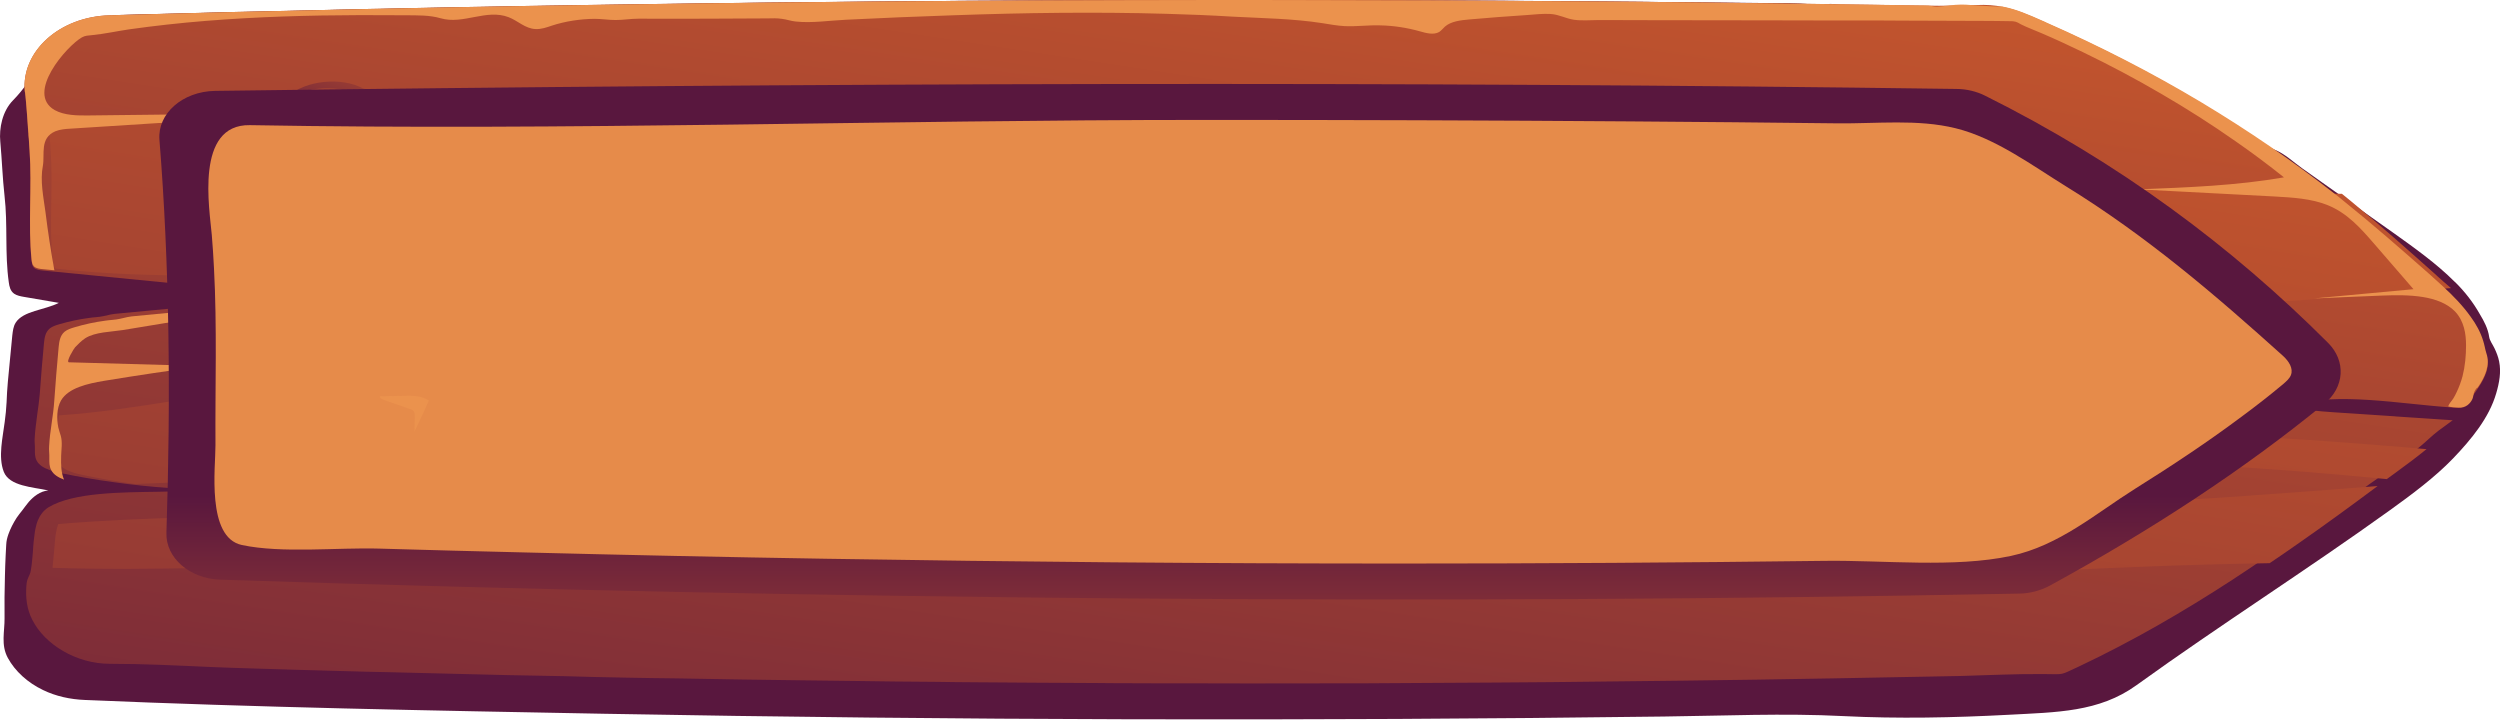
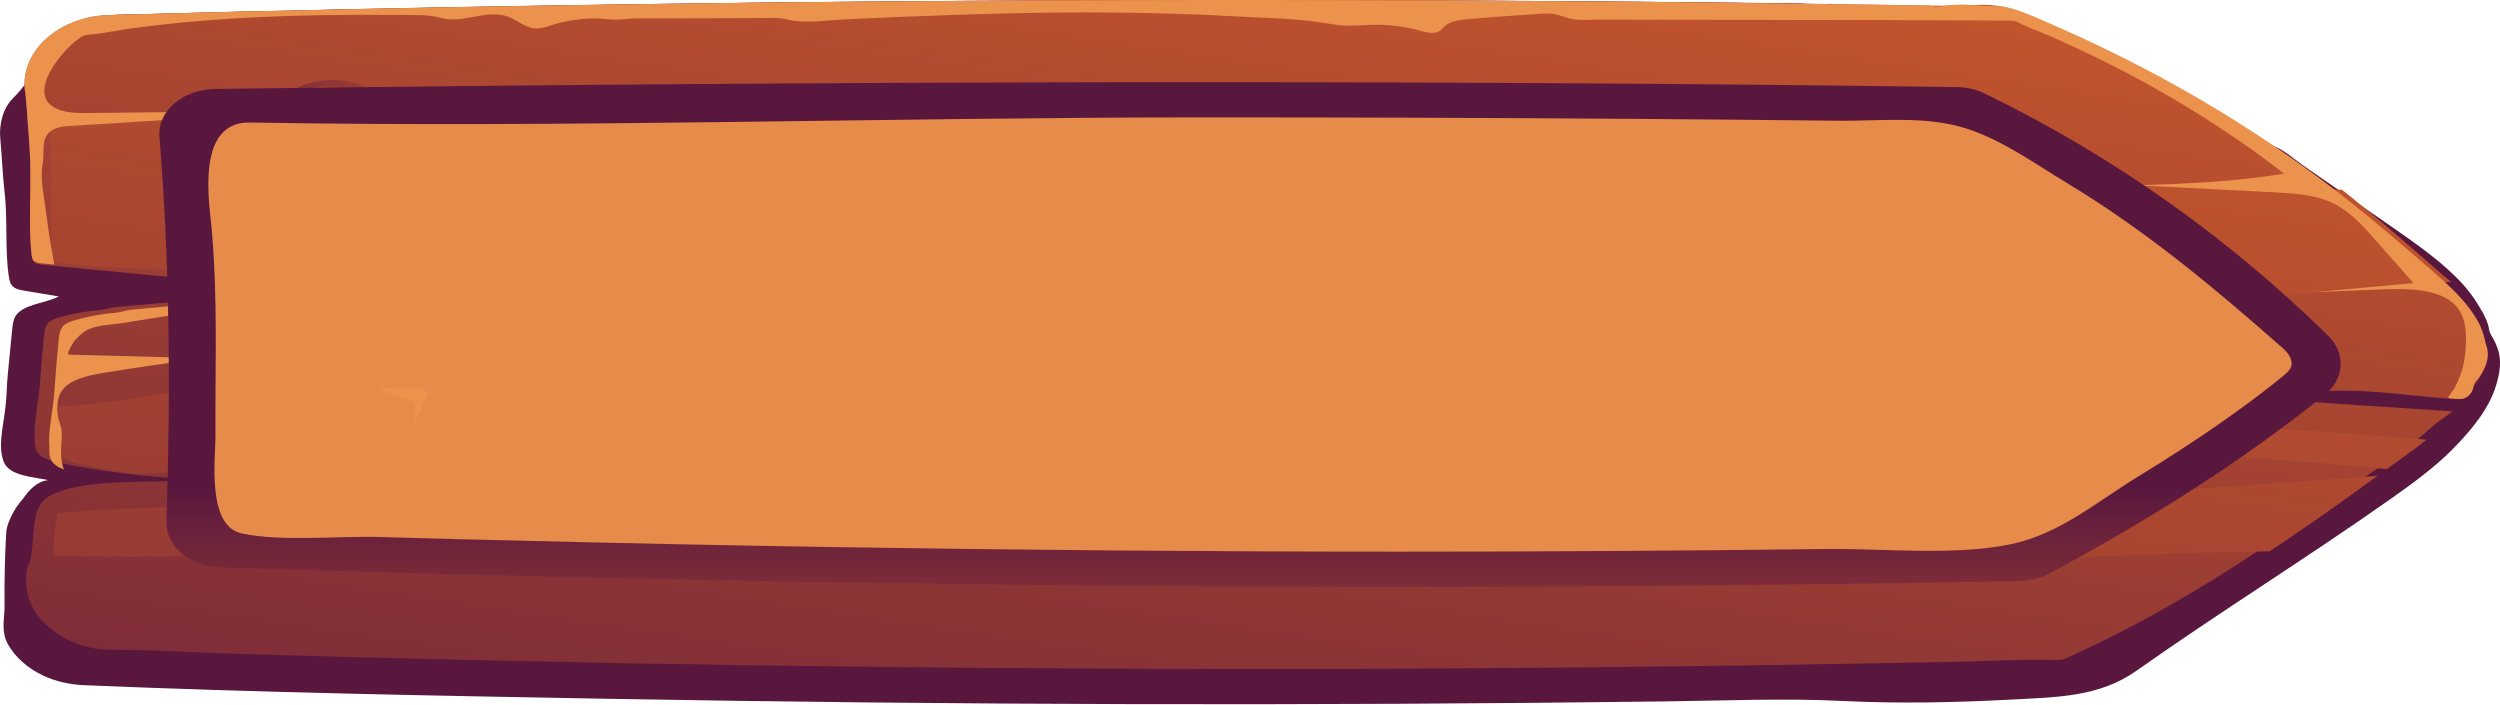
- <svg xmlns="http://www.w3.org/2000/svg" xmlns:xlink="http://www.w3.org/1999/xlink" fill="none" height="40" viewBox="0 0 139 40" width="139">
+ <svg xmlns="http://www.w3.org/2000/svg" xmlns:xlink="http://www.w3.org/1999/xlink" fill="none" height="80" viewBox="0 0 284 80" width="284">
  <linearGradient id="a">
    <stop offset="0" stop-color="#cf5c2b" />
    <stop offset="1" stop-color="#59173e" />
  </linearGradient>
-   <linearGradient id="b" gradientUnits="userSpaceOnUse" x1="99.612" x2="85.323" xlink:href="#a" y1="-49.483" y2="-.564" />
-   <linearGradient id="c" gradientUnits="userSpaceOnUse" x1="76.281" x2="62.515" xlink:href="#a" y1="-14.957" y2="75.24" />
-   <linearGradient id="d" gradientUnits="userSpaceOnUse" x1="75.966" x2="57.669" xlink:href="#a" y1="-13.711" y2="101.036" />
-   <linearGradient id="e" gradientUnits="userSpaceOnUse" x1="98.562" x2="93.815" xlink:href="#a" y1="17.895" y2="33.433" />
-   <linearGradient id="f" gradientUnits="userSpaceOnUse" x1="112.872" x2="78.561" xlink:href="#a" y1="-8.384" y2="89.11" />
-   <linearGradient id="g" gradientUnits="userSpaceOnUse" x1="20.456" x2="17.565" xlink:href="#a" y1=".637" y2="8.571" />
-   <linearGradient id="h" gradientUnits="userSpaceOnUse" x1="34.18" x2="-4.929" xlink:href="#a" y1="-29.944" y2="63.207" />
-   <linearGradient id="i" gradientUnits="userSpaceOnUse" x1="20.427" x2="16.497" xlink:href="#a" y1=".975" y2="13.838" />
-   <linearGradient id="j" gradientUnits="userSpaceOnUse" x1="39.382" x2="5.07" xlink:href="#a" y1="-34.248" y2="63.247" />
-   <linearGradient id="k" gradientUnits="userSpaceOnUse" x1="69.496" x2="69.496" xlink:href="#a" y1="46.165" y2="27.572" />
-   <path d="m136.483 15.67c-1.006-1.009-2.218-1.873-3.43-2.737-.575-.412-1.15-.815-1.725-1.219-1.109-.783-2.208-1.566-3.318-2.349-.482-.339-.975-.823-1.561-1.05-.544-.218-.975-.549-1.448-.856-2.167-1.405-4.416-2.729-6.757-3.948-1.859-.977-3.811-1.897-5.988-2.309-.955-.178-1.941-.258-2.916-.331-1.407-.113-2.814-.218-4.221-.331-.709-.057-1.428-.113-2.137-.17-.287-.024-.554-.048-.832-.113-.462-.105-.924.048-1.396-.008-.894-.097-1.808-.073-2.712-.081-.996-.008-1.982-.024-2.978-.032-3.954-.04-7.908-.073-11.872-.097-3.944-.024-7.877-.032-11.821-.04-3.923 0-7.857 0-11.78.016-3.913.016-7.826.04-11.728.081-3.892.032-7.795.081-11.687.137-3.882.057-7.764.121-11.646.194-3.861.073-7.733.161-11.595.25-2.023.048-4.046.105-6.07.153-.164.008-.349-.008-.503.024-.175.032-.339.089-.503.137-.339.097-.688.202-1.017.323-.637.242-1.243.565-1.653 1.025-.236.266-.401.565-.616.832-.113.137-.257.242-.349.388-.442.694-.893 1.405-1.499 2.018-.596.605-.781 1.558-.709 2.293.092 1.001.123 2.018.236 3.019.185 1.598.01 3.197.236 4.803.031.234.082.484.298.638.154.105.359.145.555.178.647.113 1.284.218 1.931.331-.791.404-1.982.436-2.403 1.106-.134.218-.154.46-.185.702-.072.856-.175 1.712-.246 2.567-.031.388-.062.767-.072 1.155-.021.371-.051.719-.103 1.082-.103.848-.38 1.954-.051 2.785.318.799 1.592.84 2.475 1.033-.462.04-.822.339-1.089.638-.134.153-.236.315-.359.468-.113.137-.216.275-.318.42-.185.291-.339.589-.452.904-.072.21-.113.371-.123.589-.01.194-.021.388-.031.581-.021.388-.031.775-.041 1.163-.021.775-.031 1.558-.021 2.333.01.751-.216 1.485.185 2.22.401.735 1.099 1.373 1.962 1.784.698.339 1.499.517 2.321.549 9.603.412 19.236.589 28.849.767 9.787.178 19.575.283 29.362.307 9.859.024 19.718-.024 29.578-.153 3.338-.04 6.665-.194 9.982-.024 3.051.153 6.132.089 9.182-.073 2.66-.145 5.032-.137 7.117-1.647 4.611-3.326 9.49-6.418 14.101-9.736 1.191-.856 2.495-1.825 3.502-2.874 1.037-1.082 2.003-2.269 2.393-3.609.174-.589.287-1.195.164-1.784-.051-.25-.144-.492-.257-.727-.092-.202-.267-.42-.297-.638-.062-.444-.278-.864-.524-1.268-.36-.638-.832-1.251-1.387-1.792z" fill="url(#b)" />
-   <path d="m137.647 21.778c-.123.174-.246.348-.36.505-.041.058-.082.116-.123.166-.062.058-.123.116-.206.157-.164.083-.38.066-.566.058-.02 0-.041 0-.061-.008-3.045-.207-6.173-.861-9.094-.133.782.273 1.656.34 2.5.398 2.211.149 4.423.298 6.635.447-.021.017-.041.025-.062.041-.236.174-.463.348-.699.513-.391.29-.72.638-1.101.944-.566.447-1.152.878-1.728 1.3-.165.116-.319.24-.494.364-.165.124-.34.248-.514.364-1.492 1.093-3.004 2.178-4.527 3.238-.494.348-.998.696-1.512 1.027-.535.364-1.07.72-1.615 1.077-2.695 1.756-5.534 3.403-8.528 4.819-.103.05-.206.099-.319.149-.226.099-.411.207-.627.257-.103.017-.196.025-.309.025h-.103c-.185-.008-.38-.008-.566-.008-1.563-.017-3.147.066-4.711.108-2.366.041-4.742.091-7.108.133-2.747.05-5.483.091-8.23.124-2.448.025-4.897.058-7.345.083-2.088.017-4.176.033-6.265.041-1.337.008-2.675.017-4.012.025-2.191.008-4.372.008-6.553.008-1.265 0-2.52 0-3.786-.008h-1.512c-.761 0-1.512-.008-2.273-.008-.298 0-.597 0-.895-.008-2.232-.008-4.465-.025-6.686-.041-.761-.008-1.512-.008-2.263-.025-1.533-.008-3.076-.025-4.609-.05-.915-.008-1.821-.017-2.747-.033-2.345-.025-4.67-.066-7.005-.108-.936-.008-1.862-.025-2.788-.041-1.173-.025-2.345-.041-3.518-.083-1.039-.017-2.068-.042-3.107-.058-2.253-.05-4.506-.108-6.748-.166-.391-.008-.782-.017-1.183-.025-.494-.008-.998-.025-1.502-.041-1.615-.041-3.23-.091-4.845-.141-.72-.025-1.44-.041-2.171-.075-1.893-.083-3.806-.182-5.699-.182-1.872 0-3.621-1.077-4.31-2.443-.309-.596-.381-1.259-.329-1.905.01-.116.021-.224.062-.34.062-.174.165-.331.185-.505.041-.224.062-.447.082-.671.021-.215.041-.439.051-.654.01-.166.031-.34.051-.505.021-.215.051-.439.113-.654.01-.075.041-.149.062-.215.021-.058.041-.116.072-.166.041-.099.093-.191.165-.282.051-.074.103-.133.175-.199.062-.058.134-.116.216-.166 1.389-.836 4.094-.828 6.121-.861.391-.008.761-.017 1.09-.033.874-.041 1.749-.058 2.633-.058-2.078-.008-4.166-.149-6.213-.439-.977-.133-1.944-.298-2.901-.497-.237-.041-.473-.108-.7-.191-.298-.108-.566-.265-.689-.505-.113-.207-.103-.431-.103-.646.01-.207-.031-.422-.01-.629.021-.447.093-.878.144-1.325.051-.356.103-.721.134-1.077.072-.961.144-1.913.237-2.865.031-.29.072-.605.319-.811.154-.124.35-.182.545-.24.535-.157 1.08-.273 1.646-.348.257-.041.535-.041.792-.099.298-.075.525-.124.854-.149 3.076-.29 6.141-.58 9.207-.861.36-.033.741-.066 1.101-.099-4.629-.456-9.258-.911-13.887-1.366-.206-.025-.411-.041-.607-.058-.195-.017-.411-.041-.535-.166-.093-.099-.103-.224-.123-.348-.206-2.012.031-4.091-.113-6.128-.01-.058-.01-.224-.031-.464-.01-.116-.01-.257-.031-.397 0-.05 0-.116-.01-.166-.01-.091-.01-.182-.021-.273v-.025c-.01-.099-.01-.19-.021-.29s-.01-.199-.021-.298c-.021-.331-.051-.646-.072-.894-.01-.083-.01-.157-.021-.224 0-.025-.01-.058-.01-.083-.01-.075-.01-.124-.021-.157-.01-.025-.01-.041-.01-.041-.195-2.236 1.934-4.165 4.722-4.24 1.43-.041 2.86-.083 4.29-.116 1.862-.05 3.724-.099 5.586-.132 6.008-.149 12.025-.257 18.064-.348 1.584-.025 3.168-.041 4.753-.066 6.285-.083 12.591-.133 18.918-.166 1.636-.008 3.271-.008 4.907-.017 1.954-.008 3.909-.008 5.874-.008 3.786 0 7.592.008 11.388.025.37 0 .741.008 1.111.008 3.312.017 6.635.041 9.948.066 2.376.025 4.753.05 7.139.083 1.975.025 3.961.05 5.936.083 1.07.017 2.129.041 3.209.05.196.008.391.008.587.008.185 0 .38 0.0.566-.008h.01c.391 0 .782-.008 1.183-.025.113 0 .216-.008.329-.008.535-.025.998.008 1.43.099.01 0 .031-0.0.041.008.751.149 1.409.439 2.191.787.072.033.144.058.216.099 2.994 1.325 5.884 2.815 8.621 4.463 2.592 1.565 5.061 3.263 7.376 5.084.174.133.349.273.514.414 1.646 1.325 3.209 2.708 4.773 4.091.257.232.514.464.772.704.565.522 1.1 1.077 1.532 1.689.309.422.556.878.7 1.358.072.224.103.464.175.687.267.662-.144 1.375-.587 2.012z" fill="url(#c)" />
-   <path d="m135.467 15.305c-1.555-1.383-3.11-2.773-4.746-4.114-.164-.133-.337-.275-.511-.416-5.799-.05-11.598-.275-17.397-.608-13.285-.766-26.54-1.774-39.825-2.598-13.275-.825-26.561-1.516-39.877-1.566-6.719-.025-13.418.15-20.107.55-3.416.208-6.863.267-10.279.508.041.65.082 1.224.092 1.333.143 2.04-.102 4.131.113 6.163.01.125.031.25.123.35.01.008.01.017.031.025 2.833.333 5.738.383 8.601.4 6.699.042 13.388-.258 20.087-.233 1.759.008 3.539.025 5.308.058.88.017 1.759.033 2.649.05.491.008 1.043-.033 1.534.058.624.117 1.299.083 1.943.067 1.452-.025 2.905-.142 4.367-.242 1.371-.1 2.731-.192 4.111-.208 5.226-.042 10.371 1.083 15.587 1.133 1.401.017 2.812-.042 4.193.15.818.117 1.606.325 2.414.483 1.371.275 2.772.416 4.183.433.706.008 1.422-.008 2.127-.075.685-.067 1.391.008 2.076.033 2.956.125 5.922.233 8.877.317 2.322.067 4.643.117 6.965.15-10.677.758-21.345 1.482-32.022 2.182-5.482.358-10.984.75-16.486.75-5.952 0-11.895-.575-17.867-.308-5.267.241-10.595.6-15.822 1.208-4.071.475-8.407 1.474-12.641 1.757-.051.441-.123.883-.143 1.333-.01.208.02.425.01.633-.01.216-.01.441.102.65.133.241.389.4.685.508.215.083.46.15.695.192.951.2 1.913.366 2.884.5 1.606-.05 3.211-.133 4.776-.291 4.623-.458 9.716-.616 14.431-1.391.992-.05 1.984-.1 2.966-.15 5.472-.308 10.882-1.149 16.262-2.007 3.457-.558 6.955-.975 10.463-1.308.45-.042.879-.15 1.329-.175.358-.025.736-.05 1.094-.075 1.463-.092 2.925-.167 4.398-.225 2.925-.117 5.87-.167 8.806-.183 2.946-.025 5.881-.008 8.816-.008 2.946.008 5.881 0 8.816-.042 2.935-.033 5.881-.117 8.806-.258.931-.042 1.851-.1 2.772-.158-2.465-.466-4.961-.799-7.466-.999 4.612-.317 9.214-.791 13.776-1.407 2.843-.391 5.686-.833 8.56-1.099 1.432-.133 2.874-.225 4.316-.233.716-.008 1.432 0 2.158.042.644.025 1.33.167 1.974.108.46-.042.89-.192 1.35-.225.736-.05 1.463-.1 2.199-.15 1.462-.1 2.925-.217 4.398-.342.388-.033.787-.067 1.186-.108.849-.083 1.718-.142 2.588-.208-.287-.241-.543-.475-.808-.708zm-9.113 9.036c-7.313-.408-14.656-.342-21.979-.1-1.524.05-3.017.083-4.53.233-.726.083-1.462.15-2.189.225-2.925.283-5.85.508-8.785.691-1.145.075-2.291.133-3.426.192 2.966-.017 5.932-.033 8.898-.05s5.932-.042 8.898-.058c1.483-.008 2.966-.017 4.449-.025.747-.008 1.483-.008 2.219-.017.317 0 .634.017.941-.042.184-.033.368-.1.563-.117.665-.083 1.411.025 2.076.058.736.033 1.473.067 2.199.1 1.473.075 2.945.158 4.418.25 2.311.142 4.633.3 6.944.466 1.893.142 3.774.308 5.656.491.01-.008.01-.008.01-.008.164-.117.317-.233.481-.35.583-.425 1.166-.858 1.718-1.308-2.843-.241-5.696-.475-8.56-.633zm-48.396 4.772c-12.999-.208-25.967-.816-38.966-.775-6.852.017-13.705.108-20.547.275-5.052.117-10.166.1-15.208.525-.102.275-.143.583-.174.875-.051.516-.082 1.041-.143 1.558 5.615.183 11.291-.125 16.896-.133 6.852-.008 13.694.042 20.547.175 12.979.25 25.937.833 38.915 1.024 13.204.192 26.377-.583 39.55-1.116 2.444-.1 4.899-.167 7.363-.208.501-.333 1.003-.683 1.504-1.033 1.524-1.058 3.017-2.149 4.5-3.256-4.899.383-9.808.758-14.728.974-13.162.583-26.325 1.324-39.508 1.116z" fill="url(#d)" />
-   <path d="m97.323 27.069c-2.713-1.238-7.218-.853-9.358.811-1.351 1.054-1.423 3.01 0 4.055 3.133 2.299 8.621 1.321 10.607-1.53.041-.025.072-.059.113-.084 1.515-1.12.43-2.977-1.362-3.252z" fill="#eb924d" />
-   <path d="m97.968 25.982c-2.713-1.238-7.218-.853-9.358.811-1.352 1.054-1.423 3.01 0 4.055 3.133 2.299 8.621 1.321 10.607-1.53.041-.025.072-.059.113-.084 1.505-1.12.43-2.977-1.362-3.252z" fill="url(#e)" />
-   <path d="m97.323 26.684c-2.713-1.238-7.218-.853-9.358.811-1.351 1.054-1.423 3.01 0 4.055 3.133 2.299 8.621 1.321 10.607-1.53.041-.025.072-.059.113-.084 1.515-1.12.43-2.977-1.362-3.252z" fill="url(#f)" />
-   <path d="m19.904 5.495c-1.202-.652-3.201-.452-4.154.426-.601.552-.626 1.597 0 2.149 1.39 1.212 3.828.694 4.703-.811.017-.017.034-.033.051-.042.678-.594.197-1.58-.601-1.722z" fill="#eb924d" />
-   <path d="m20.187 4.918c-1.202-.652-3.201-.452-4.154.426-.601.552-.626 1.597 0 2.149 1.39 1.212 3.828.694 4.703-.811.017-.017.034-.033.051-.042.678-.594.197-1.58-.601-1.722z" fill="url(#g)" />
-   <path d="m19.904 5.286c-1.202-.652-3.201-.452-4.154.426-.601.552-.626 1.597 0 2.149 1.39 1.212 3.828.694 4.703-.811.017-.017.034-.033.051-.042.678-.594.197-1.572-.601-1.722z" fill="url(#h)" />
-   <path d="m19.397 8.566c-2.242-1.028-5.969-.711-7.751.669-1.116.87-1.177 2.492 0 3.353 2.59 1.906 7.136 1.095 8.785-1.263.031-.025.061-.05.092-.067 1.259-.92.369-2.458-1.126-2.692z" fill="#eb924d" />
-   <path d="m19.929 7.671c-2.242-1.028-5.969-.711-7.751.669-1.116.87-1.177 2.492 0 3.353 2.59 1.906 7.136 1.095 8.785-1.262.031-.025.061-.05.092-.067 1.259-.928.369-2.467-1.126-2.692z" fill="url(#i)" />
-   <path d="m19.397 8.248c-2.242-1.028-5.969-.711-7.751.669-1.116.87-1.177 2.492 0 3.353 2.59 1.906 7.136 1.095 8.785-1.262.031-.025.061-.05.092-.067 1.259-.92.369-2.458-1.126-2.692z" fill="url(#j)" />
+   <linearGradient id="b" gradientUnits="userSpaceOnUse" x1="203.524" x2="175.457" xlink:href="#a" y1="-98.967" y2="-.805" />
+   <linearGradient id="c" gradientUnits="userSpaceOnUse" x1="155.854" x2="128.878" xlink:href="#a" y1="-29.915" y2="150.651" />
+   <linearGradient id="d" gradientUnits="userSpaceOnUse" x1="155.211" x2="119.353" xlink:href="#a" y1="-27.421" y2="202.311" />
+   <linearGradient id="e" gradientUnits="userSpaceOnUse" x1="201.378" x2="192.052" xlink:href="#a" y1="35.791" y2="66.977" />
+   <linearGradient id="f" gradientUnits="userSpaceOnUse" x1="230.617" x2="163.133" xlink:href="#a" y1="-16.768" y2="179.123" />
+   <linearGradient id="g" gradientUnits="userSpaceOnUse" x1="41.795" x2="36.107" xlink:href="#a" y1="1.275" y2="17.221" />
+   <linearGradient id="h" gradientUnits="userSpaceOnUse" x1="69.836" x2="-7.212" xlink:href="#a" y1="-59.887" y2="127.588" />
+   <linearGradient id="i" gradientUnits="userSpaceOnUse" x1="41.735" x2="34.015" xlink:href="#a" y1="1.951" y2="27.769" />
+   <linearGradient id="j" gradientUnits="userSpaceOnUse" x1="80.463" x2="12.979" xlink:href="#a" y1="-68.496" y2="127.396" />
+   <linearGradient id="k" gradientUnits="userSpaceOnUse" x1="141.992" x2="141.992" xlink:href="#a" y1="92.331" y2="55.143" />
+   <path d="m278.858 31.34c-2.056-2.018-4.532-3.746-7.009-5.474-1.175-.823-2.35-1.631-3.525-2.438-2.266-1.566-4.511-3.132-6.777-4.699-.987-.678-1.994-1.647-3.19-2.099-1.112-.436-1.993-1.098-2.959-1.712-4.427-2.809-9.022-5.457-13.807-7.895-3.798-1.954-7.784-3.794-12.233-4.618-1.951-.355-3.966-.517-5.959-.662-2.875-.226-5.75-.436-8.624-.662-1.448-.113-2.917-.226-4.365-.339-.588-.048-1.133-.097-1.7-.226-.944-.21-1.888.097-2.853-.016-1.826-.194-3.694-.145-5.54-.161-2.035-.016-4.05-.048-6.085-.065-8.079-.081-16.157-.145-24.257-.194-8.058-.048-16.094-.065-24.152-.081-8.016 0-16.052 0-24.068.032-7.995.032-15.989.081-23.963.161-7.953.065-15.927.161-23.879.274-7.932.113-15.864.242-23.795.388-7.89.145-15.8.323-23.69.501-4.134.097-8.268.21-12.401.307-.336.016-.713-.016-1.028.048-.357.065-.693.178-1.028.274-.692.194-1.406.404-2.077.646-1.301.484-2.539 1.13-3.378 2.051-.483.533-.818 1.13-1.259 1.663-.231.274-.525.484-.713.775-.902 1.389-1.826 2.809-3.064 4.037-1.217 1.211-1.595 3.116-1.448 4.585.189 2.002.252 4.037.483 6.039.378 3.197.021 6.394.483 9.607.063.468.168.969.609 1.276.315.21.734.291 1.133.355 1.322.226 2.623.436 3.945.662-1.616.807-4.05.872-4.91 2.212-.273.436-.315.92-.378 1.405-.147 1.712-.357 3.423-.504 5.135-.063.775-.126 1.534-.147 2.309-.042.743-.105 1.437-.21 2.164-.21 1.695-.776 3.907-.105 5.57.65 1.599 3.252 1.679 5.057 2.067-.944.081-1.679.678-2.224 1.276-.273.307-.483.63-.734.936-.231.275-.441.549-.65.84-.378.581-.692 1.179-.923 1.808-.147.42-.231.743-.252 1.179-.021.388-.042.775-.063 1.163-.042.775-.063 1.55-.084 2.325-.042 1.55-.063 3.116-.042 4.666.021 1.502-.441 2.971.378 4.44.818 1.469 2.245 2.745 4.008 3.568 1.427.678 3.064 1.033 4.742 1.098 19.62.824 39.302 1.179 58.942 1.534 19.997.355 39.994.565 59.992.614 20.144.048 40.288-.049 60.432-.307 6.819-.081 13.618-.388 20.396-.049 6.232.307 12.527.178 18.759-.145 5.435-.291 10.282-.275 14.541-3.294 9.422-6.652 19.389-12.836 28.811-19.472 2.434-1.712 5.099-3.649 7.155-5.748 2.119-2.164 4.092-4.537 4.889-7.217.357-1.179.588-2.39.336-3.568-.105-.501-.294-.985-.525-1.453-.188-.404-.545-.84-.608-1.276-.126-.888-.567-1.728-1.07-2.535-.735-1.276-1.7-2.503-2.833-3.584z" fill="url(#b)" />
+   <path d="m281.236 43.556c-.252.348-.504.696-.735 1.01-.084.116-.168.232-.252.331-.126.116-.253.232-.421.315-.336.166-.777.133-1.156.116-.042 0-.084 0-.126-.017-6.221-.414-12.611-1.722-18.58-.265 1.598.547 3.384.679 5.108.795 4.518.298 9.037.596 13.556.894-.042.033-.084.05-.126.083-.483.348-.946.696-1.429 1.027-.799.58-1.471 1.275-2.249 1.888-1.156.894-2.354 1.756-3.531 2.6-.336.232-.652.48-1.009.729-.336.248-.694.497-1.051.729-3.047 2.186-6.137 4.356-9.248 6.475-1.009.696-2.039 1.391-3.089 2.054-1.093.729-2.186 1.441-3.3 2.153-5.507 3.511-11.308 6.807-17.424 9.639-.21.099-.421.199-.652.298-.462.199-.841.414-1.282.513-.21.033-.399.05-.631.05h-.21c-.378-.017-.777-.017-1.156-.017-3.194-.033-6.431.132-9.626.215-4.834.083-9.689.182-14.523.265-5.612.099-11.203.182-16.815.248-5.002.05-10.005.116-15.007.166-4.267.033-8.533.066-12.8.083-2.732.017-5.465.033-8.197.05-4.477.017-8.933.017-13.388.017-2.586 0-5.15 0-7.735-.017h-3.09c-1.555 0-3.089-.017-4.645-.017-.609 0-1.219 0-1.828-.017-4.561-.017-9.122-.05-13.662-.083-1.555-.017-3.09-.017-4.624-.05-3.132-.017-6.285-.05-9.416-.099-1.871-.017-3.72-.033-5.612-.066-4.792-.05-9.542-.133-14.313-.215-1.913-.017-3.804-.05-5.696-.083-2.396-.05-4.792-.083-7.188-.166-2.123-.033-4.225-.083-6.347-.116-4.603-.099-9.206-.215-13.788-.331-.799-.017-1.597-.033-2.417-.05-1.009-.017-2.039-.05-3.069-.083-3.3-.083-6.6-.182-9.899-.282-1.471-.05-2.943-.083-4.435-.149-3.867-.166-7.777-.364-11.644-.364-3.825 0-7.398-2.153-8.807-4.886-.631-1.192-.778-2.517-.673-3.809.021-.232.042-.447.126-.679.126-.348.336-.662.378-1.01.084-.447.126-.894.168-1.341.042-.431.084-.878.105-1.308.021-.331.063-.679.105-1.01.042-.431.105-.878.231-1.308.021-.149.084-.298.126-.43.042-.116.084-.232.147-.331.084-.199.189-.381.336-.563.105-.149.21-.265.357-.397.126-.116.273-.232.441-.331 2.837-1.673 8.365-1.656 12.506-1.722.799-.017 1.555-.033 2.228-.066 1.786-.083 3.573-.116 5.381-.116-4.246-.017-8.512-.298-12.695-.878-1.997-.265-3.972-.596-5.927-.994-.483-.083-.967-.215-1.429-.381-.61-.215-1.156-.53-1.408-1.01-.231-.414-.21-.861-.21-1.292.021-.414-.063-.845-.021-1.259.042-.894.189-1.756.294-2.65.105-.712.21-1.441.273-2.153.147-1.921.294-3.826.483-5.73.063-.58.147-1.209.652-1.623.315-.248.715-.364 1.114-.48 1.093-.315 2.207-.546 3.363-.696.525-.083 1.093-.083 1.618-.199.61-.149 1.072-.248 1.744-.298 6.284-.58 12.548-1.159 18.811-1.722.736-.066 1.513-.133 2.249-.199-9.458-.911-18.916-1.822-28.374-2.733-.42-.05-.841-.083-1.24-.116-.399-.033-.841-.083-1.093-.331-.189-.199-.21-.447-.252-.696-.42-4.024.063-8.181-.231-12.255-.021-.116-.021-.447-.063-.927-.021-.232-.021-.513-.063-.795 0-.099 0-.232-.021-.331-.021-.182-.021-.364-.042-.547v-.05c-.021-.199-.021-.381-.042-.58-.021-.199-.021-.398-.042-.596-.042-.662-.105-1.292-.147-1.789-.021-.166-.021-.315-.042-.447 0-.05-.021-.116-.021-.166-.021-.149-.021-.248-.042-.315-.021-.05-.021-.083-.021-.083-.399-4.472 3.951-8.33 9.647-8.479 2.921-.083 5.843-.166 8.764-.232 3.804-.099 7.609-.199 11.413-.265 12.274-.298 24.57-.513 36.908-.696 3.237-.05 6.474-.083 9.71-.132 12.842-.166 25.726-.265 38.652-.331 3.342-.017 6.684-.017 10.026-.033 3.993-.017 7.986-.017 12.001-.017 7.734 0 15.511.017 23.267.05.757 0 1.513.017 2.27.017 6.768.033 13.556.083 20.324.132 4.855.05 9.711.099 14.587.166 4.035.05 8.092.099 12.127.166 2.186.033 4.351.083 6.558.099.399.017.799.017 1.198.017.378 0 .778 0 1.156-.017h.021c.799 0 1.597-.017 2.417-.05.231 0 .441-.017.673-.017 1.093-.05 2.038.017 2.921.199.021 0 .063-0.0.084.017 1.535.298 2.88.878 4.477 1.573.147.066.294.116.441.199 6.117 2.65 12.023 5.631 17.614 8.927 5.296 3.13 10.341 6.525 15.07 10.169.357.265.714.546 1.051.828 3.362 2.65 6.557 5.415 9.752 8.181.525.464 1.051.927 1.576 1.408 1.156 1.043 2.249 2.153 3.132 3.378.631.845 1.135 1.756 1.429 2.716.147.447.21.927.358 1.375.546 1.325-.295 2.749-1.199 4.024z" fill="url(#c)" />
+   <path d="m276.781 30.611c-3.177-2.765-6.353-5.547-9.696-8.229-.335-.267-.69-.55-1.045-.833-11.848-.1-23.696-.55-35.544-1.216-27.145-1.532-54.226-3.548-81.37-5.197-27.124-1.649-54.268-3.031-81.475-3.131-13.729-.05-27.416.3-41.082 1.099-6.979.416-14.021.533-21.001 1.016.084 1.299.167 2.449.188 2.665.293 4.081-.209 8.262.23 12.326.021.25.063.5.251.7.021.017.021.033.063.05 5.788.666 11.723.766 17.574.8 13.687.083 27.353-.516 41.04-.466 3.594.017 7.23.05 10.845.117 1.797.033 3.594.067 5.412.1 1.003.017 2.131-.067 3.134.117 1.275.233 2.654.167 3.97.133 2.967-.05 5.934-.283 8.923-.483 2.8-.2 5.579-.383 8.4-.416 10.678-.083 21.189 2.165 31.846 2.265 2.862.033 5.746-.083 8.567.3 1.672.233 3.281.65 4.932.966 2.8.55 5.663.833 8.546.866 1.442.017 2.905-.017 4.347-.15 1.4-.133 2.841.017 4.242.067 6.039.25 12.098.466 18.137.633 4.744.133 9.487.233 14.231.3-21.816 1.516-43.611 2.965-65.426 4.364-11.201.716-22.443 1.499-33.685 1.499-12.162 0-24.302-1.149-36.506-.616-10.761.483-21.648 1.199-32.326 2.415-8.317.95-17.177 2.948-25.828 3.515-.104.883-.251 1.766-.293 2.665-.021.416.042.85.021 1.266-.021.433-.021.883.209 1.299.272.483.794.799 1.4 1.016.439.167.94.3 1.421.383 1.943.4 3.908.733 5.893.999 3.281-.1 6.561-.267 9.758-.583 9.445-.916 19.851-1.233 29.485-2.782 2.027-.1 4.054-.2 6.06-.3 11.18-.616 22.234-2.299 33.225-4.014 7.063-1.116 14.21-1.949 21.377-2.615.919-.083 1.797-.3 2.717-.35.731-.05 1.504-.1 2.235-.15 2.989-.183 5.977-.333 8.986-.45 5.976-.233 11.994-.333 17.991-.366 6.019-.05 12.016-.017 18.013-.017 6.018.017 12.015 0 18.012-.083 5.998-.067 12.016-.233 17.992-.516 1.902-.083 3.782-.2 5.663-.317-5.036-.933-10.135-1.599-15.254-1.999 9.424-.633 18.827-1.582 28.147-2.815 5.809-.783 11.618-1.666 17.49-2.199 2.926-.267 5.872-.45 8.818-.466 1.463-.017 2.926 0 4.409.083 1.317.05 2.717.333 4.033.217.941-.083 1.818-.383 2.759-.45 1.504-.1 2.988-.2 4.492-.3 2.989-.2 5.977-.433 8.986-.683.794-.067 1.609-.133 2.424-.217 1.734-.167 3.51-.283 5.286-.416-.585-.483-1.107-.949-1.65-1.416zm-18.619 18.073c-14.941-.816-29.944-.683-44.906-.2-3.113.1-6.164.167-9.257.466-1.484.167-2.988.3-4.472.45-5.976.566-11.952 1.016-17.95 1.383-2.34.15-4.68.267-7 .383l18.18-.1c6.06-.033 12.12-.083 18.18-.117 3.03-.017 6.06-.033 9.09-.05 1.525-.017 3.029-.017 4.534-.033.648 0 1.296.033 1.922-.083.377-.067.753-.2 1.15-.233 1.358-.167 2.883.05 4.242.117 1.504.067 3.009.133 4.492.2 3.009.15 6.018.317 9.028.5 4.722.283 9.466.6 14.188.933 3.866.283 7.711.616 11.556.983.021-.017.021-.017.021-.017.334-.233.647-.466.982-.7 1.191-.85 2.382-1.716 3.51-2.615-5.809-.483-11.639-.95-17.49-1.266zm-98.881 9.544c-26.559-.416-53.055-1.632-79.614-1.549-14.0.033-28.001.216-41.98.55-10.323.233-20.771.2-31.073 1.049-.209.55-.293 1.166-.355 1.749-.104 1.033-.167 2.082-.293 3.115 11.472.366 23.069-.25 34.521-.267 14.001-.017 27.98.083 41.98.35 26.517.5 52.993 1.666 79.51 2.049 26.977.383 53.891-1.166 80.805-2.232 4.995-.2 10.01-.333 15.046-.416 1.024-.666 2.048-1.366 3.072-2.066 3.113-2.115 6.164-4.298 9.194-6.513-10.009.766-20.04 1.516-30.091 1.949-26.893 1.166-53.787 2.648-80.722 2.232z" fill="url(#d)" />
+   <path d="m198.847 54.138c-5.543-2.475-14.748-1.706-19.12 1.622-2.761 2.107-2.908 6.02 0 8.11 6.401 4.599 17.614 2.642 21.672-3.06.084-.05.147-.117.231-.167 3.096-2.241.878-5.953-2.783-6.505z" fill="#eb924d" />
+   <path d="m200.165 51.964c-5.544-2.475-14.748-1.706-19.12 1.622-2.762 2.107-2.908 6.02 0 8.11 6.401 4.599 17.614 2.642 21.672-3.06.084-.05.147-.117.23-.167 3.076-2.241.879-5.953-2.782-6.505z" fill="url(#e)" />
+   <path d="m198.847 53.369c-5.543-2.475-14.748-1.706-19.12 1.622-2.761 2.107-2.908 6.02 0 8.11 6.401 4.599 17.614 2.642 21.672-3.06.084-.05.147-.117.231-.167 3.096-2.241.878-5.953-2.783-6.505z" fill="url(#f)" />
+   <path d="m40.666 10.99c-2.455-1.304-6.541-.903-8.487.853-1.228 1.104-1.28 3.194 0 4.298 2.841 2.425 7.821 1.388 9.609-1.622.035-.033.07-.067.105-.084 1.385-1.187.403-3.16-1.228-3.445z" fill="#eb924d" />
+   <path d="m41.245 9.836c-2.455-1.304-6.541-.903-8.487.853-1.227 1.104-1.28 3.194 0 4.298 2.841 2.425 7.821 1.388 9.609-1.622.035-.034.07-.067.105-.084 1.385-1.187.403-3.16-1.228-3.445z" fill="url(#g)" />
+   <path d="m40.666 10.571c-2.455-1.304-6.541-.903-8.487.853-1.228 1.104-1.28 3.194 0 4.298 2.841 2.425 7.821 1.388 9.609-1.622.035-.034.07-.067.105-.084 1.385-1.187.403-3.144-1.228-3.445z" fill="url(#h)" />
+   <path d="m39.63 17.131c-4.581-2.057-12.196-1.421-15.836 1.338-2.28 1.739-2.406 4.983 0 6.706 5.293 3.813 14.581 2.191 17.949-2.525.063-.05.126-.1.188-.134 2.573-1.839.753-4.916-2.301-5.385z" fill="#eb924d" />
+   <path d="m40.718 15.342c-4.581-2.057-12.196-1.421-15.836 1.338-2.28 1.739-2.406 4.983 0 6.706 5.293 3.813 14.581 2.191 17.949-2.525.063-.05.126-.1.188-.134 2.573-1.856.753-4.933-2.301-5.385z" fill="url(#i)" />
+   <path d="m39.63 16.496c-4.581-2.057-12.196-1.421-15.836 1.338-2.28 1.739-2.406 4.983 0 6.706 5.293 3.813 14.581 2.191 17.949-2.525.063-.05.126-.1.188-.134 2.573-1.839.753-4.916-2.301-5.385z" fill="url(#j)" />
  <g fill="#eb924d">
-     <path d="m3.4 25.376c-.011.433-.011.884.159 1.291-.308-.113-.584-.277-.711-.528-.117-.217-.106-.451-.106-.676.011-.217-.032-.442-.011-.658.042-.841.233-1.673.286-2.513.074-1.005.149-2.002.244-2.998.032-.303.074-.633.329-.849.159-.13.361-.191.562-.251.552-.165 1.114-.286 1.698-.364.265-.043.552-.043.817-.104.308-.078.541-.13.87-.156 3.172-.303 6.334-.607 9.496-.901-3.395.563-6.801 1.118-10.197 1.681-.658.104-1.549.104-2.101.459-.212.139-.403.338-.562.503-.053.052-.531.823-.34.832 2.493.069 4.997.139 7.491.208-1.846.243-3.692.52-5.539.823-.923.156-1.974.39-2.387 1.083-.255.442-.244 1.031-.159 1.499.032.156.096.312.138.468.106.364.032.762.021 1.153z" />
-     <path d="m137.636 21.666c-.041.066-.072.132-.092.206-.031.099-.031.198-.072.296-.113.272-.391.535-.782.494-.155-.017-.443-.017-.566-.066.031-.148.195-.305.278-.437.072-.124.144-.247.195-.371.134-.28.237-.568.319-.865.144-.568.196-1.145.196-1.722 0-.659-.114-1.351-.607-1.878-.895-.923-2.593-.947-4.044-.89-1.265.05-2.52.107-3.776.157 1.832-.165 3.673-.338 5.505-.511-.741-.857-1.492-1.722-2.233-2.578-.7-.807-1.44-1.647-2.531-2.092-.916-.371-1.965-.428-2.984-.486-2.51-.132-5.01-.264-7.531-.395 2.706-.107 5.433-.206 8.077-.667-.875-.7-1.77-1.367-2.696-2.01-1.317-.923-2.695-1.804-4.115-2.628-1.42-.832-2.881-1.606-4.383-2.331-.751-.362-1.513-.717-2.284-1.046-.371-.165-.772-.305-1.132-.486-.103-.058-.206-.124-.329-.157-.093-.025-.185-.025-.278-.025-.494-.016-.998-.008-1.492-.016-1.481-.008-2.963-.016-4.444-.016-.463 0-.937 0-1.4-.008h-2.695c-1.245-.008-2.5-.008-3.745-.008h-.185c-1.975-.008-3.961-.008-5.936-.008-.988 0-1.975 0-2.963-.008-.453 0-.957.049-1.399-.016-.453-.066-.813-.288-1.296-.321-.432-.025-.875.025-1.296.058-1.08.074-2.161.148-3.231.247-.484.041-1.019.107-1.348.395-.113.099-.196.222-.329.305-.309.173-.72.058-1.07-.041-.7-.198-1.44-.313-2.181-.33-.669-.025-1.337.074-2.006.041-.422-.025-.823-.099-1.235-.165-1.626-.255-3.333-.272-4.99-.362-1.224-.074-2.449-.124-3.673-.157-3.961-.115-7.922-.058-11.873.082-1.975.066-3.961.148-5.936.247-.905.041-1.914.198-2.809.099-.257-.025-.494-.115-.761-.148-.278-.041-.535-.033-.813-.025-1.101.008-2.202.008-3.292.016-1.286.008-2.572 0-3.869 0-.432 0-.854.074-1.276.074-.391 0-.782-.066-1.163-.066-.813.008-1.626.132-2.387.379-.288.099-.586.206-.905.189-.576-.025-.977-.461-1.492-.659-1.245-.478-2.521.428-3.786.058-.628-.181-1.276-.157-1.934-.165-.854-.008-1.698-.008-2.541-.008-2.87.008-5.741.091-8.591.321-1.42.115-2.84.272-4.249.47-.679.099-1.379.255-2.058.321-.216.025-.37.016-.566.124-.844.478-3.159 3.114-1.512 4.045.535.297 1.245.305 1.903.297 4.218-.049 8.447-.099 12.675-.14-4.558.288-9.126.577-13.684.873-.298.016-.597.041-.864.148-.875.379-.576 1.269-.689 1.911-.165.84.031 1.746.144 2.587.134 1.079.298 2.158.494 3.229-.206-.025-.412-.041-.607-.058-.195-.016-.412-.041-.535-.165-.093-.099-.103-.222-.123-.346-.206-2.002.031-4.069-.113-6.096-.01-.058-.01-.222-.031-.461-.01-.115-.01-.255-.031-.395 0-.049 0-.115-.01-.165-.01-.091-.01-.181-.021-.272v-.025c-.01-.099-.01-.189-.021-.288-.01-.099-.01-.198-.021-.297-.021-.33-.051-.643-.072-.89-.01-.082-.01-.157-.021-.222 0-.025-.01-.058-.01-.082-.01-.074-.01-.124-.021-.157-.01-.025-.01-.041-.01-.041-.195-2.224 1.934-4.144 4.722-4.218 1.43-.041 2.86-.082 4.29-.115 1.862-.049 3.724-.099 5.587-.132 6.008-.148 12.027-.255 18.067-.346 1.584-.025 3.169-.041 4.753-.066 6.286-.082 12.593-.132 18.921-.165 1.636-.008 3.272-.008 4.908-.016 5.741-.016 11.492-.008 17.264.016.37 0 .741.008 1.111.008 3.313.016 6.636.041 9.949.066 2.377.025 4.753.049 7.14.082 1.976.025 3.961.049 5.937.082.905.008 1.811.025 2.716.041.165 0 .329-.008.494.008l.123.016c.134.025.237.049.381.041.216-.008.432-.041.658-.066.206-.025.433-.049.649-.049.174 0 .349.008.524.025.124.008.247.016.371.025.463.033.926.058 1.389.058.01 0 .03-0.0.041.008.751.148 1.409.437 2.191.783.072.033.144.058.216.099 2.994 1.318 5.885 2.801 8.622 4.44 2.593 1.557 5.062 3.246 7.377 5.058.175.132.35.272.514.412 1.647 1.318 3.21 2.694 4.774 4.069.257.231.515.461.772.7.566.519 1.101 1.071 1.533 1.681.309.42.555.873.699 1.351.072.223.103.461.175.684.227.642-.092 1.351-.493 1.911-.042 0-.072.058-.114.107z" />
-     <path d="m80.402 9.757c-1.881.345-3.805.252-5.711.149-5.226-.27-10.561-.569-15.411-2.573 2.96-.009 5.895.531 8.822.96 4.039.597 8.245 1.044 12.301 1.463z" />
+     <path d="m6.947 50.751c-.022.867-.022 1.768.325 2.582-.629-.225-1.192-.555-1.452-1.057-.238-.433-.217-.901-.217-1.352.022-.433-.065-.884-.022-1.317.087-1.681.477-3.345.585-5.026.152-2.01.303-4.003.499-5.997.065-.607.152-1.265.672-1.698.325-.26.737-.381 1.149-.503 1.127-.329 2.276-.572 3.469-.728.542-.087 1.127-.087 1.669-.208.629-.156 1.106-.26 1.778-.312 6.482-.607 12.942-1.213 19.402-1.802-6.937 1.127-13.896 2.236-20.833 3.362-1.344.208-3.165.208-4.292.919-.434.277-.824.676-1.149 1.005-.108.104-1.084 1.647-.694 1.664 5.095.139 10.211.277 15.305.416-3.772.485-7.544 1.04-11.316 1.646-1.886.312-4.032.78-4.878 2.166-.52.884-.499 2.062-.325 2.998.065.312.195.624.282.936.217.728.065 1.525.043 2.305z" />
+     <path d="m281.214 43.331c-.084.132-.147.264-.189.412-.063.198-.063.395-.147.593-.232.544-.799 1.071-1.598.989-.315-.033-.904-.033-1.156-.132.063-.297.399-.61.567-.873.147-.247.295-.494.4-.741.273-.56.483-1.137.651-1.73.295-1.137.4-2.29.4-3.443 0-1.318-.231-2.702-1.24-3.756-1.829-1.845-5.298-1.895-8.262-1.779-2.585.099-5.15.214-7.715.313 3.742-.33 7.505-.675 11.247-1.021-1.514-1.714-3.048-3.443-4.562-5.157-1.429-1.615-2.943-3.295-5.171-4.185-1.871-.741-4.015-.857-6.096-.972-5.129-.264-10.237-.527-15.388-.791 5.529-.214 11.1-.412 16.502-1.335-1.787-1.4-3.616-2.735-5.508-4.02-2.69-1.845-5.507-3.608-8.408-5.256-2.901-1.664-5.886-3.213-8.955-4.663-1.535-.725-3.09-1.433-4.667-2.092-.757-.33-1.576-.61-2.312-.972-.21-.115-.421-.247-.673-.313-.189-.049-.378-.049-.567-.049-1.009-.033-2.039-.016-3.048-.033-3.027-.016-6.054-.033-9.082-.033-.945 0-1.912 0-2.858-.016h-5.508c-2.544-.016-5.108-.016-7.652-.016h-.378c-4.036-.016-8.093-.016-12.129-.016-2.018 0-4.036 0-6.054-.016-.925 0-1.955.099-2.859-.033-.925-.132-1.661-.577-2.649-.643-.883-.049-1.787.049-2.649.115-2.207.148-4.414.297-6.6.494-.988.082-2.081.214-2.754.791-.231.198-.399.445-.673.61-.63.346-1.471.115-2.186-.082-1.429-.395-2.943-.626-4.456-.659-1.367-.049-2.733.148-4.099.082-.862-.049-1.682-.198-2.523-.33-3.321-.511-6.811-.544-10.195-.725-2.502-.148-5.003-.247-7.505-.313-8.093-.231-16.186-.115-24.258.165-4.036.132-8.093.297-12.129.494-1.85.082-3.91.395-5.739.198-.525-.049-1.009-.231-1.556-.297-.568-.082-1.093-.066-1.661-.049-2.249.016-4.498.016-6.727.033-2.628.016-5.255 0-7.904 0-.883 0-1.745.148-2.607.148-.799 0-1.598-.132-2.375-.132-1.661.016-3.321.264-4.877.758-.589.198-1.198.412-1.85.379-1.177-.049-1.997-.923-3.048-1.318-2.544-.956-5.15.857-7.736.115-1.282-.362-2.607-.313-3.952-.33-1.745-.016-3.469-.016-5.192-.016-5.865.016-11.73.181-17.553.643-2.901.231-5.802.544-8.682.939-1.387.198-2.817.511-4.204.643-.442.049-.757.033-1.156.247-1.724.956-6.453 6.228-3.09 8.09 1.093.593 2.544.61 3.889.593 8.619-.099 17.258-.198 25.898-.28-9.312.577-18.646 1.153-27.958 1.746-.61.033-1.219.082-1.766.297-1.787.758-1.177 2.537-1.408 3.822-.336 1.681.063 3.493.294 5.173.273 2.158.61 4.317 1.009 6.458-.42-.049-.841-.082-1.24-.115-.399-.033-.841-.082-1.093-.33-.189-.198-.21-.445-.252-.692-.42-4.004.063-8.139-.231-12.192-.021-.115-.021-.445-.063-.923-.021-.231-.021-.511-.063-.791 0-.099 0-.231-.021-.33-.021-.181-.021-.362-.042-.544v-.049c-.021-.198-.021-.379-.042-.577s-.021-.395-.042-.593c-.042-.659-.105-1.285-.147-1.779-.021-.165-.021-.313-.042-.445 0-.05-.021-.115-.021-.165-.021-.148-.021-.247-.042-.313-.021-.05-.021-.082-.021-.082-.399-4.448 3.952-8.287 9.649-8.435 2.922-.082 5.844-.165 8.766-.231 3.805-.099 7.61-.198 11.415-.264 12.276-.297 24.574-.511 36.913-.692 3.237-.049 6.474-.082 9.712-.132 12.844-.165 25.73-.264 38.658-.33 3.342-.016 6.684-.016 10.027-.033 11.729-.033 23.48-.016 35.273.033.757 0 1.514.016 2.27.016 6.769.033 13.559.082 20.328.132 4.856.049 9.712.099 14.589.165 4.036.049 8.093.099 12.129.165 1.85.016 3.699.049 5.549.082.337 0 .673-.016 1.009.016l.253.033c.273.049.483.099.777.082.442-.016.883-.082 1.346-.132.42-.049.883-.099 1.324-.099.357 0 .715.016 1.072.049.252.016.505.033.757.049.946.066 1.892.115 2.838.115.021 0 .063-0.0.084.016 1.534.297 2.88.873 4.477 1.565.147.066.295.115.442.198 6.117 2.636 12.024 5.602 17.615 8.88 5.298 3.114 10.343 6.491 15.073 10.116.357.264.714.544 1.051.824 3.363 2.636 6.558 5.388 9.754 8.139.525.461 1.051.923 1.576 1.4 1.156 1.038 2.249 2.142 3.132 3.361.631.84 1.135 1.746 1.43 2.702.147.445.21.923.357 1.367.463 1.285-.189 2.702-1.009 3.822-.084 0-.147.115-.231.214z" />
+     <path d="m164.275 19.514c-3.845.69-7.774.503-11.67.298-10.678-.541-21.578-1.137-31.487-5.145 6.048-.019 12.045 1.063 18.024 1.92 8.252 1.193 16.846 2.088 25.133 2.927z" />
  </g>
-   <path d="m8.864 7.764c.564 7.005.635 14.334.389 21.871-.041 1.381 1.291 2.546 3.013 2.596 33.938 1.115 67.291 1.406 99.989.774.604-.008 1.199-.166 1.711-.441 5.615-3.07 10.739-6.414 15.258-10.108 1.137-.923 1.229-2.379.215-3.394-5.37-5.374-11.63-10.033-19.07-13.743-.481-.241-1.045-.374-1.608-.374-30.587-.424-63.018-.341-96.812.108-1.803.033-3.197 1.265-3.084 2.712z" fill="url(#k)" />
-   <path d="m127.376 20.853c-.082.2-.255.349-.429.499-.724.607-1.469 1.188-2.244 1.762-1.918 1.438-3.948 2.784-6.009 4.072-2.132 1.338-4.203 3.15-6.886 3.723-3.153.673-7.081.233-10.325.274-7.886.1-15.772.15-23.659.15-10.631 0-21.251-.091-31.871-.266-5.57-.091-11.13-.208-16.691-.349-2.724-.067-5.448-.133-8.182-.216-2.326-.067-5.397.274-7.631-.199-1.989-.424-1.459-4.363-1.469-5.552-.02-3.275.092-6.557-.082-9.832-.031-.623-.071-1.238-.122-1.853-.122-1.438-.949-6.158 2.112-6.108 17.639.316 35.401-.291 53.071-.291 7.917 0 15.834.025 23.75.083 3.816.025 7.631.066 11.446.108 2.163.025 4.469-.249 6.581.274 2.203.54 4.295 2.094 6.111 3.216 4.509 2.776 8.325 6.05 12.099 9.449.317.291.572.69.429 1.056z" fill="#e68b4a" />
-   <path d="m22.83 22.756c.046.016.099.032.139.072.093.088.093.247.093.391-.007.263-.013.518-.02.782.278-.574.549-1.149.806-1.731-.43-.279-.945-.279-1.435-.263-.218.008-.43.008-.648.016-.112 0-.218.008-.331.008-.053 0-.099 0-.152 0-.026 0-.119-.016-.145.008-.099.112.331.239.37.255.205.072.416.144.622.215.231.08.463.16.701.247z" fill="#eb924d" />
+   <path d="m18.111 15.529c1.151 14.009 1.298 28.668.796 43.742-.084 2.762 2.638 5.091 6.155 5.191 69.34 2.229 137.486 2.812 204.293 1.547 1.235-.017 2.45-.333 3.496-.882 11.473-6.139 21.941-12.828 31.174-20.215 2.324-1.847 2.512-4.759.44-6.788-10.971-10.748-23.763-20.066-38.962-27.486-.984-.482-2.136-.749-3.287-.749-62.494-.849-128.756-.682-197.803.216-3.685.067-6.532 2.529-6.302 5.424z" fill="url(#k)" />
+   <path d="m260.25 41.707c-.166.399-.521.698-.875.997-1.48 1.213-3.002 2.377-4.586 3.524-3.919 2.876-8.067 5.568-12.277 8.145-4.357 2.676-8.588 6.3-14.071 7.447-6.441 1.346-14.466.465-21.094.548-16.113.2-32.226.299-48.339.299-21.72 0-43.419-.183-65.118-.532-11.381-.183-22.741-.415-34.102-.698-5.566-.133-11.131-.266-16.717-.432-4.753-.133-11.027.548-15.592-.399-4.065-.848-2.981-8.726-3.002-11.103-.042-6.549.188-13.115-.167-19.663-.063-1.247-.146-2.477-.25-3.707-.25-2.876-1.938-12.317 4.315-12.217 36.04.632 72.331-.582 108.434-.582 16.175 0 32.35.05 48.526.166 7.796.05 15.592.133 23.387.216 4.419.05 9.13-.499 13.445.548 4.503 1.08 8.776 4.189 12.486 6.433 9.213 5.552 17.009 12.101 24.722 18.899.646.582 1.167 1.38.875 2.111z" fill="#e68b4a" />
+   <path d="m46.645 45.511c.095.032.203.064.284.144.189.176.189.495.189.782-.013.526-.027 1.037-.041 1.564.567-1.149 1.121-2.298 1.648-3.462-.878-.558-1.932-.558-2.931-.526-.446.016-.878.016-1.324.032-.23 0-.446.016-.675.016-.108 0-.203 0-.311 0-.054 0-.243-.032-.297.016-.203.223.675.479.756.511.419.144.851.287 1.27.431.473.16.946.319 1.432.495z" fill="#eb924d" />
</svg>
